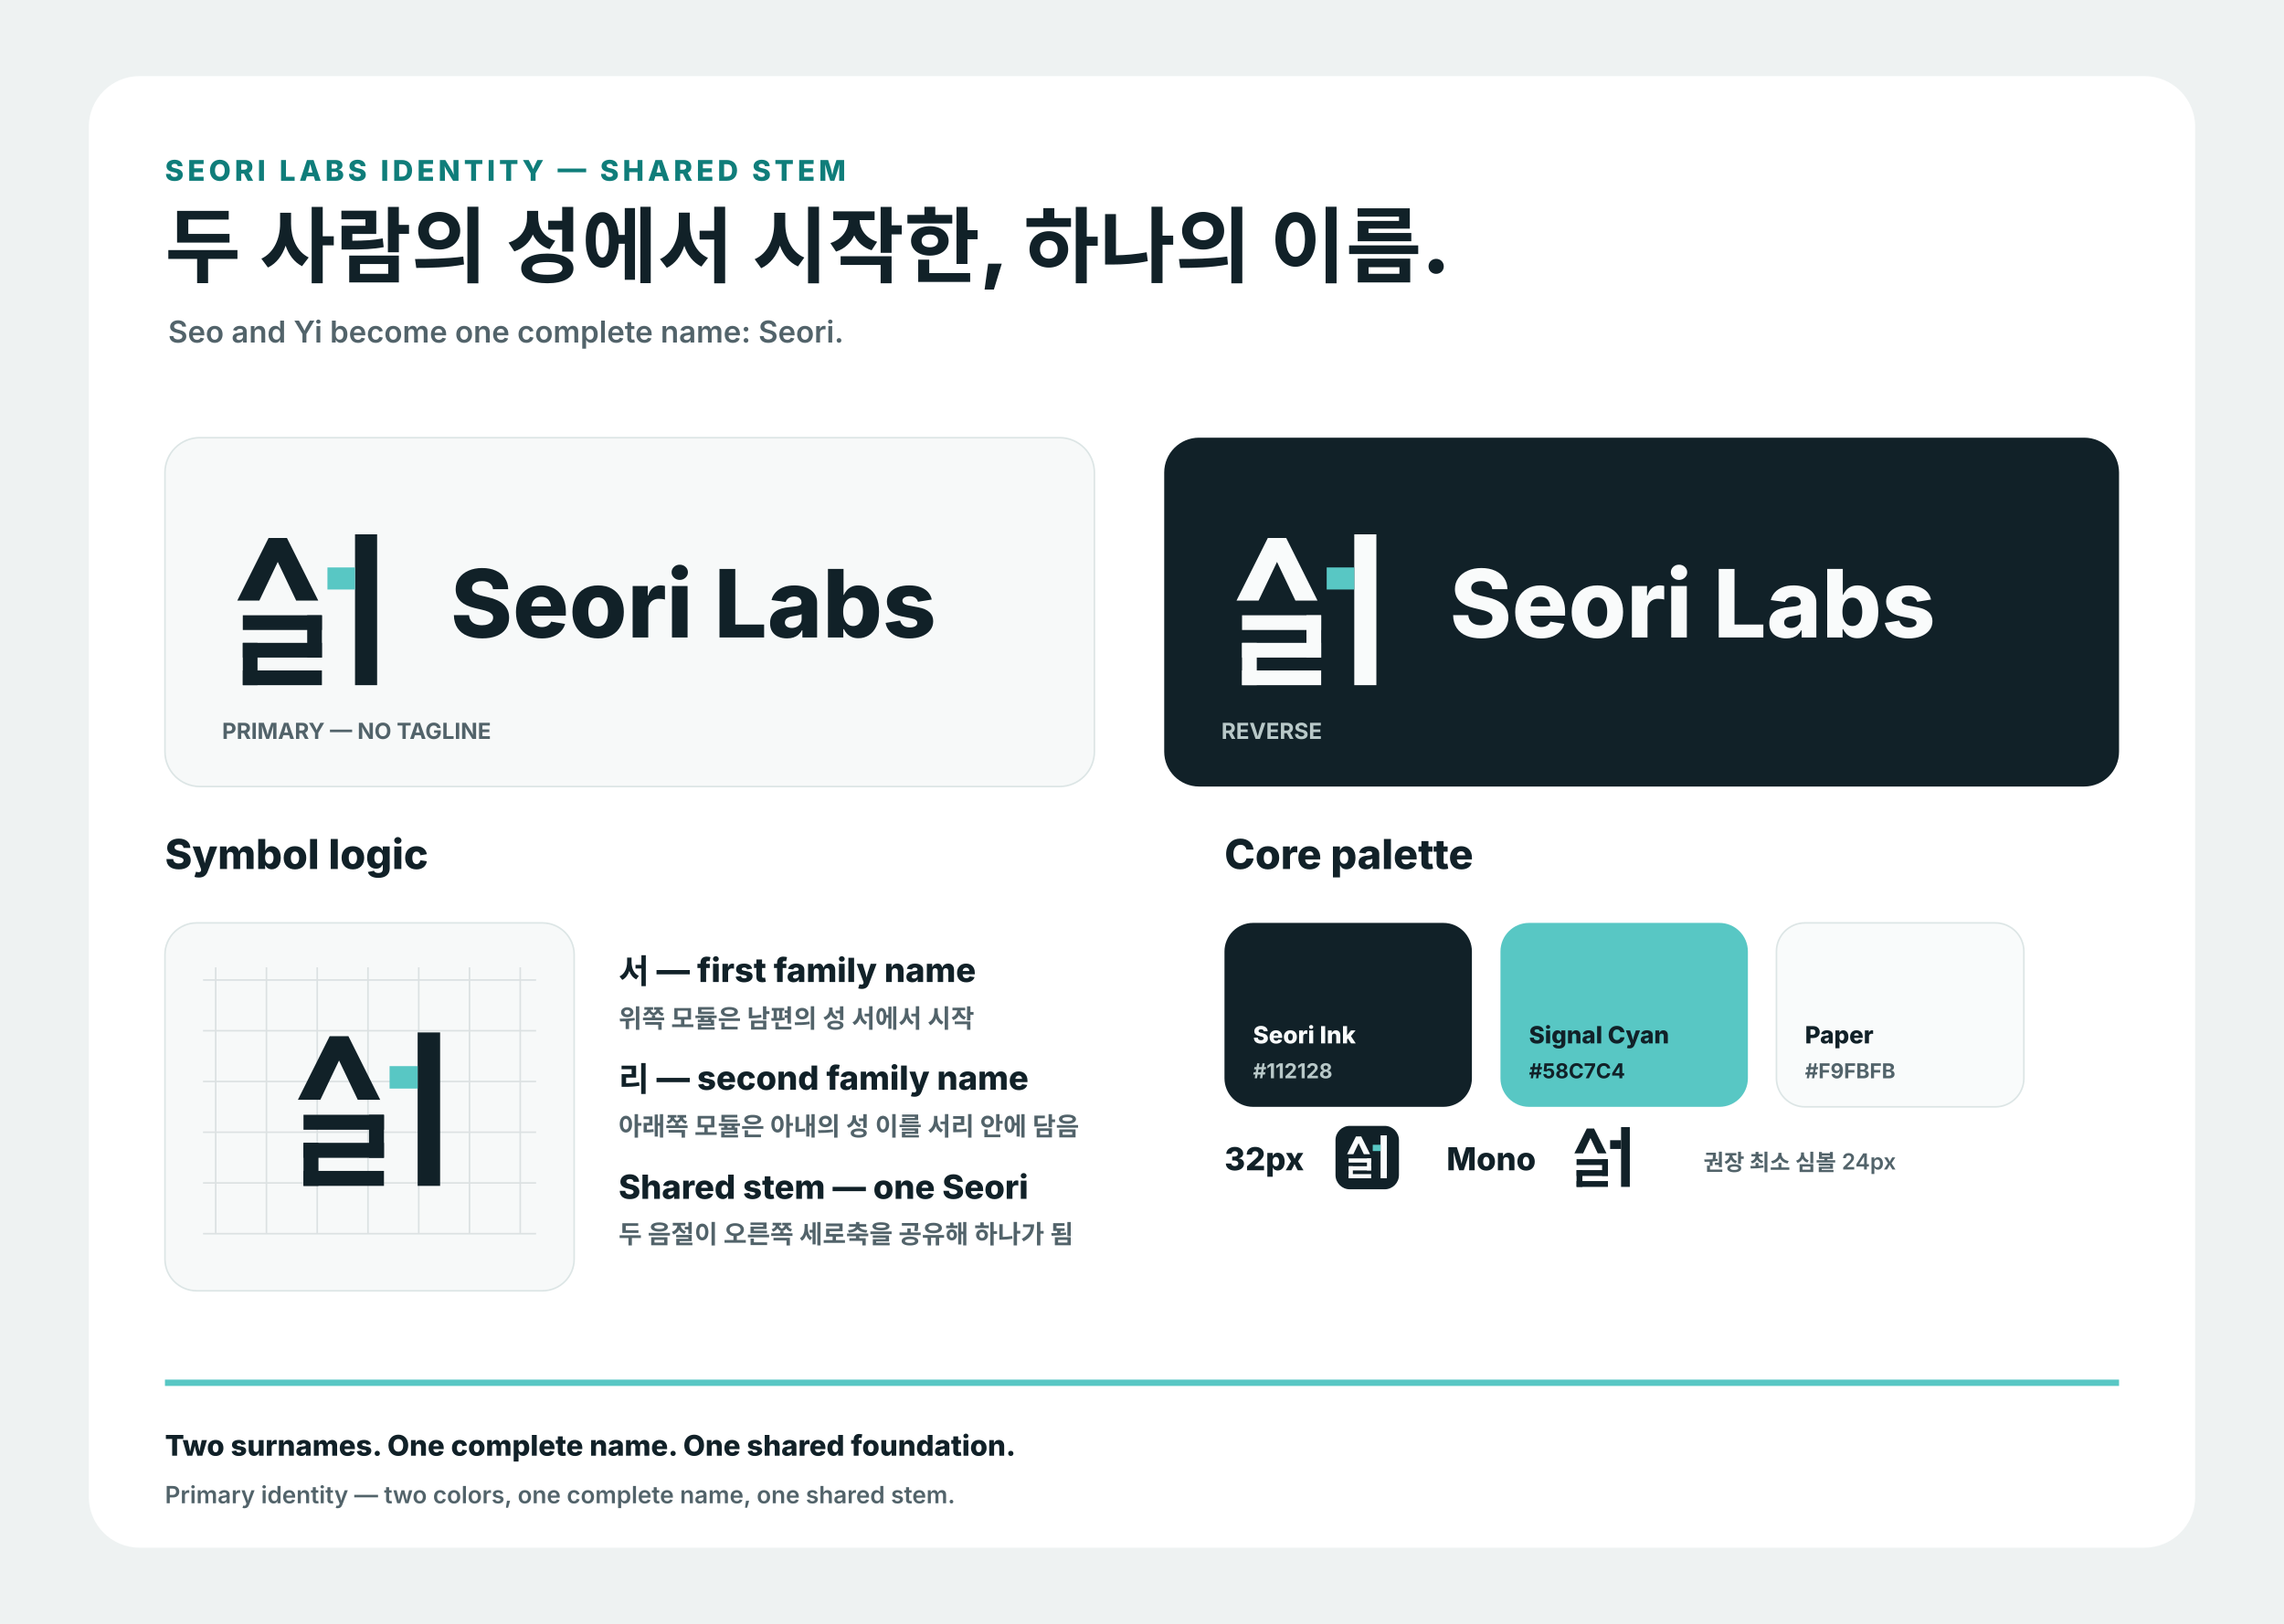
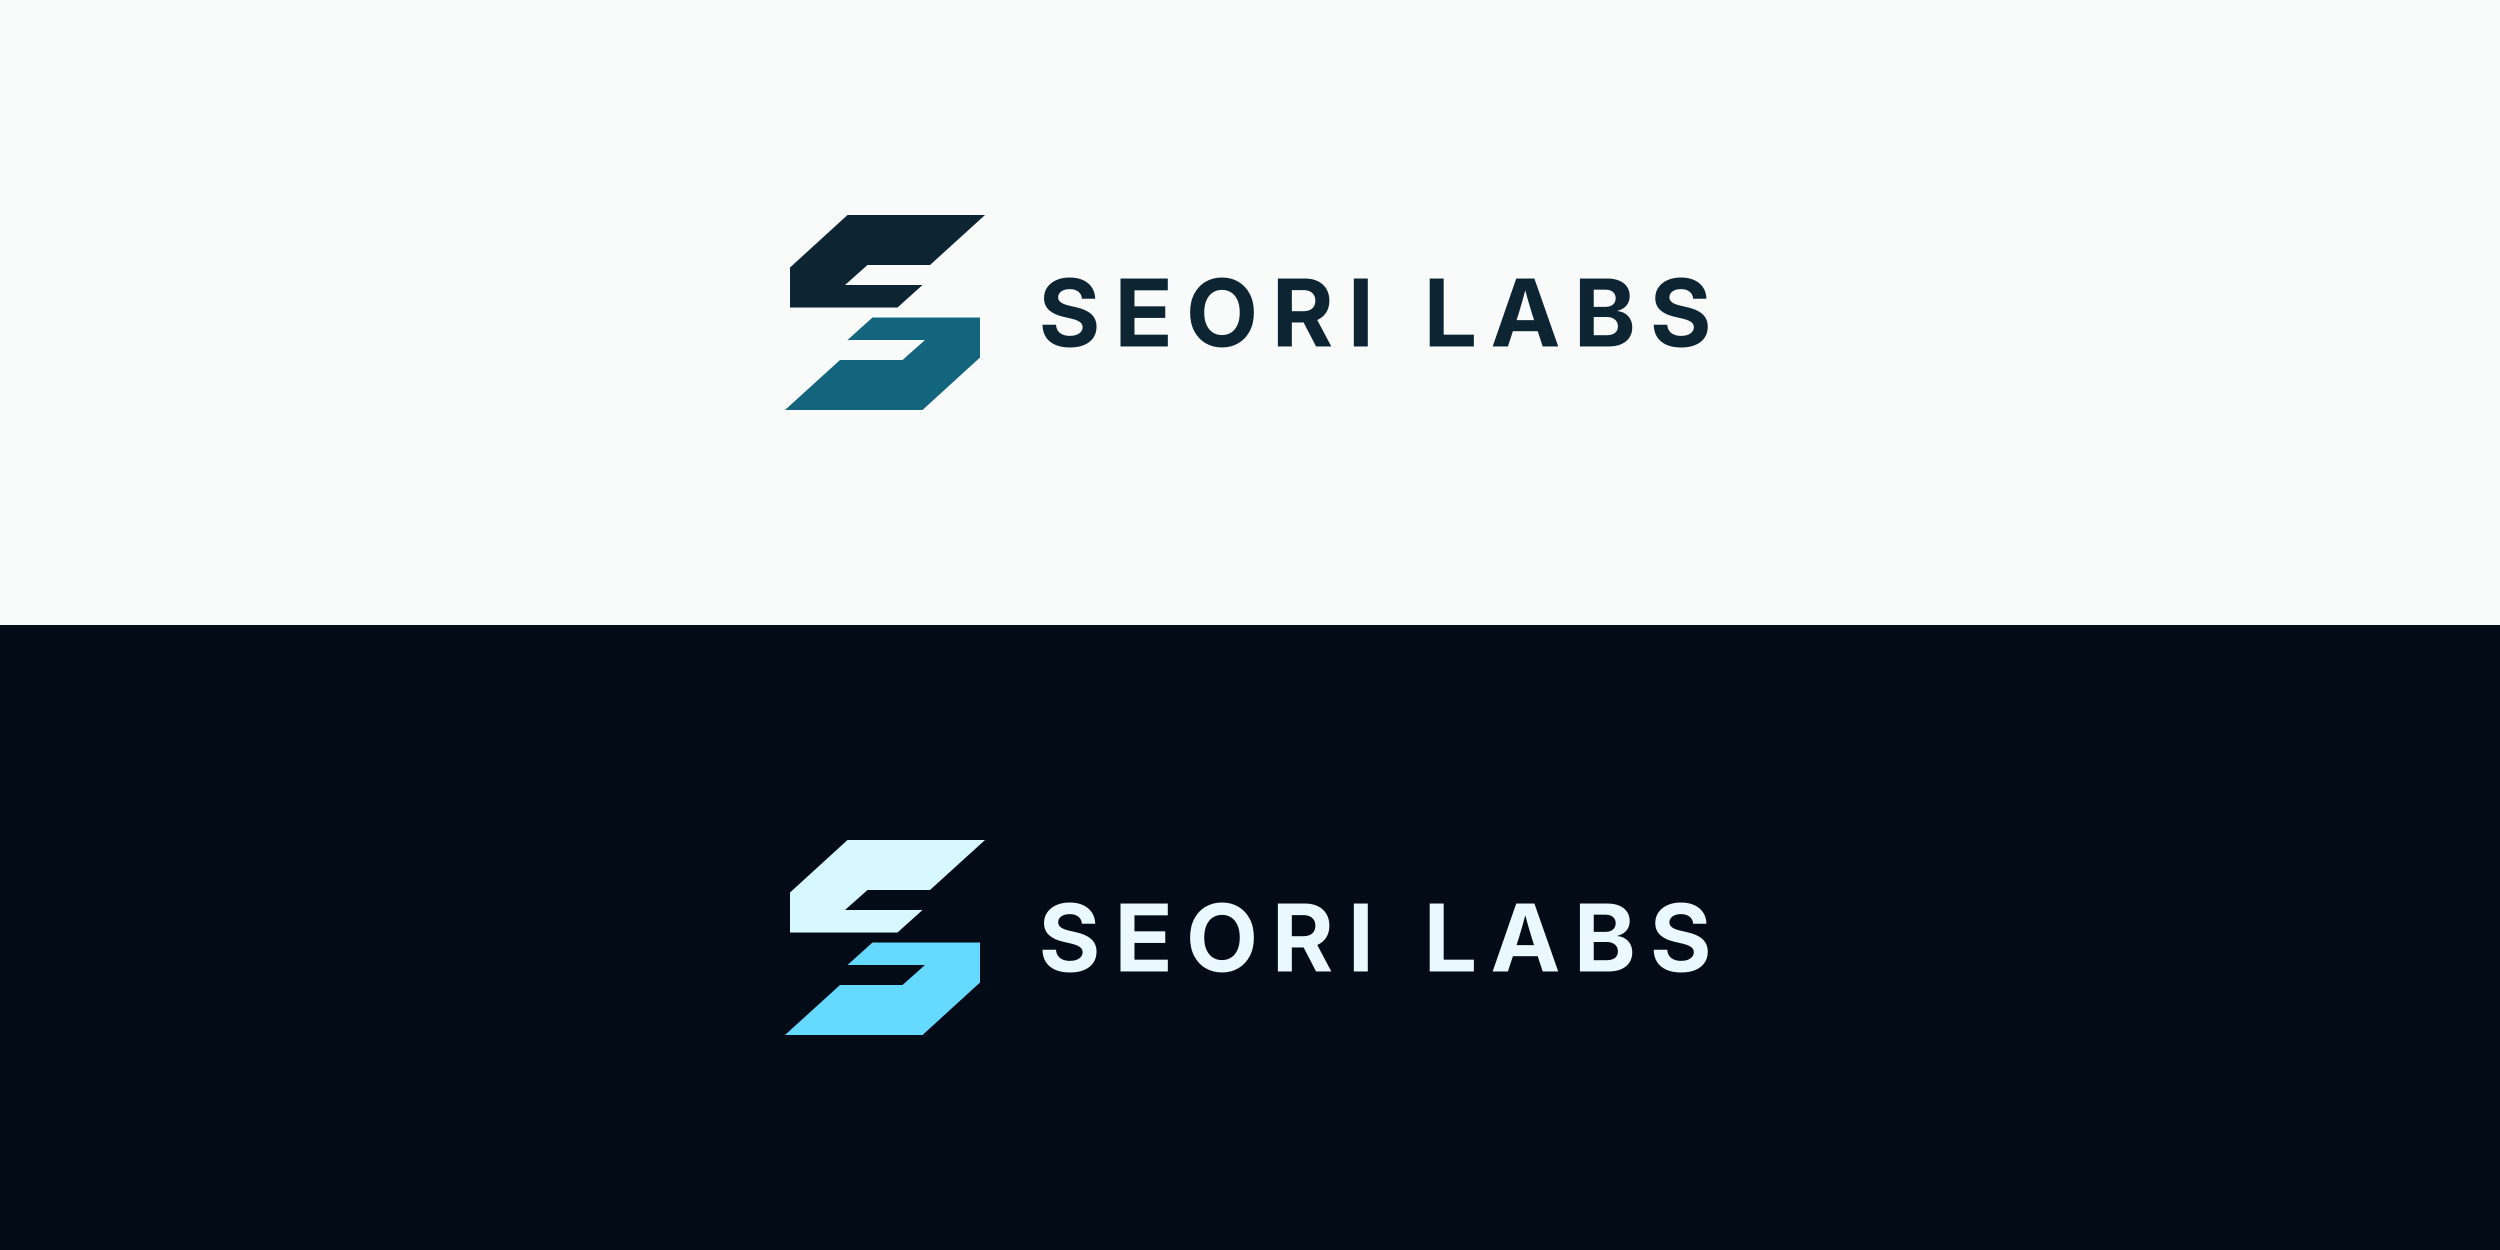
- <svg xmlns="http://www.w3.org/2000/svg" viewBox="0 0 1440 1024" role="img" aria-labelledby="title desc">
-   <rect width="1440" height="1024" fill="#EEF2F2" />
-   <rect x="56" y="48" width="1328" height="928" rx="32" fill="#FFFFFF" />
-   <text x="104" y="114" fill="#0F7D7A" font-family="Inter, Pretendard, sans-serif" font-size="18" font-weight="800" letter-spacing="2.4">SEORI LABS IDENTITY — SHARED STEM</text>
-   <text x="104" y="174" fill="#112128" font-family="Inter, Pretendard, sans-serif" font-size="52" font-weight="780">두 사람의 성에서 시작한, 하나의 이름.</text>
-   <text x="106" y="216" fill="#52636A" font-family="Inter, Pretendard, sans-serif" font-size="19" font-weight="560">Seo and Yi become one complete name: Seori.</text>
-   <g transform="translate(104 276)">
-     <rect width="586" height="220" rx="22" fill="#F7F9F9" stroke="#DCE5E5" />
-     <g transform="translate(34 54) scale(1.16)">
-       <path d="M10 42 27 8h10l17 34H42L32 21 22 42Z" fill="#112128" />
-       <rect x="13" y="50" width="43" height="8" fill="#112128" />
-       <rect x="48" y="50" width="8" height="23" fill="#112128" />
-       <rect x="13" y="65" width="43" height="8" fill="#112128" />
-       <rect x="13" y="65" width="8" height="23" fill="#112128" />
-       <rect x="13" y="80" width="43" height="8" fill="#112128" />
-       <path d="M74 6h12v82H74Z" fill="#112128" />
-       <path d="M59 24h15v12H59Z" fill="#58C7C4" />
-     </g>
-     <g fill="#112128" transform="translate(180 126) scale(0.029 -0.029)">
-       <path d="M689.22 -20.27Q504.59 -20.27 367.48 35.67Q230.36 91.6 154.05 204.08Q77.74 316.55 74.47 485.94H404.8Q409.93 413.4 445.69 364.27Q481.44 315.14 542.9 290.43Q604.37 265.72 684.92 265.72Q760.15 265.72 814.51 286.55Q868.88 307.38 898.34 344.82Q927.8 382.27 927.8 431.2Q927.8 475.99 900.9 507.03Q874 538.06 819.89 561.34Q765.78 584.61 683.63 603.03L525.11 640.42Q332.94 684.98 223.27 784.63Q113.61 884.29 113.61 1051.62Q113.61 1189.08 188.05 1292.17Q262.5 1395.26 392.46 1452.63Q522.42 1510 690.05 1510Q861.39 1510 987.64 1451.91Q1113.88 1393.83 1183.68 1290.01Q1253.48 1186.19 1255.33 1049.56H924.7Q917.42 1132.78 856.85 1178.68Q796.28 1224.58 688.34 1224.58Q616.69 1224.58 567.46 1205.25Q518.23 1185.92 493.26 1151.83Q468.3 1117.73 468.3 1074.22Q468.3 1027.01 496.75 994.55Q525.2 962.08 575.95 940.6Q626.7 919.11 692.16 904.11L821.82 873.85Q926.93 850.69 1010.89 811.95Q1094.84 773.21 1154.04 718.83Q1213.24 664.46 1244.28 592.6Q1275.33 520.74 1275.33 430.34Q1275.33 290.44 1205.38 189.22Q1135.44 88 1004.42 33.86Q873.39 -20.27 689.22 -20.27Z" transform="translate(0 0)" />
-       <path d="M635.16 -21.14Q460.99 -21.14 334.9 48.36Q208.8 117.85 141.37 246.85Q73.93 375.85 73.93 554.3Q73.93 727.01 141.3 856.94Q208.67 986.86 331.83 1059.43Q455 1132 622.04 1132Q738.24 1132 836.2 1095.34Q934.16 1058.68 1006.45 986.74Q1078.74 914.79 1118.59 808.51Q1158.44 702.22 1158.44 562.26V475.09H197.36V675.78H996.28L837.82 626.94Q837.82 706.86 813.7 764.44Q789.58 822.02 742.35 853.33Q695.11 884.65 624.9 884.65Q554.69 884.65 506.32 853.05Q457.94 821.45 432.83 765.58Q407.72 709.7 407.72 635.17V491.93Q407.72 403.73 436.76 344.44Q465.8 285.14 518.59 255.68Q571.39 226.22 641.17 226.22Q689.27 226.22 728.59 239.85Q767.92 253.48 796.18 279.8Q824.44 306.13 838.99 344.52L1141.87 293.65Q1114.44 198.2 1046 127.39Q977.55 56.59 873.88 17.73Q770.21 -21.14 635.16 -21.14Z" transform="translate(1350 0)" />
-       <path d="M633.05 -21.14Q459.57 -21.14 333.97 51.22Q208.37 123.58 141.15 253.22Q73.93 382.86 73.93 554.86Q73.93 727.72 141.15 857.5Q208.37 987.28 333.97 1059.64Q459.57 1132 633.05 1132Q806.81 1132 931.84 1059.64Q1056.86 987.28 1124.08 857.5Q1191.3 727.72 1191.3 554.86Q1191.3 382.86 1124.08 253.22Q1056.86 123.58 931.84 51.22Q806.81 -21.14 633.05 -21.14ZM633.05 239.39Q702.37 239.39 749.95 279.49Q797.54 319.59 821.8 391.18Q846.06 462.76 846.06 556.3Q846.06 650.83 821.8 721.63Q797.54 792.42 749.95 831.95Q702.37 871.48 633.05 871.48Q563.29 871.48 515.64 831.95Q467.98 792.42 443.72 721.77Q419.46 651.11 419.46 556.3Q419.46 462.76 443.72 391.18Q467.98 319.59 515.64 279.49Q563.29 239.39 633.05 239.39Z" transform="translate(2578 0)" />
-       <path d="M117.9 0V1118H446.56V915.93H458.56Q488.84 1025.27 559.04 1078.92Q629.23 1132.57 721.35 1132.57Q745.65 1132.57 772.07 1129.42Q798.5 1126.27 820.23 1120.26V823.98Q796.48 832.43 756.24 836.79Q716.01 841.14 683.59 841.14Q618.62 841.14 566.94 812.66Q515.25 784.17 486.05 733.54Q456.86 682.92 456.86 615.51V0Z" transform="translate(3843 0)" />
-       <path d="M117.9 0V1118H456.86V0ZM286.95 1251.6Q213.75 1251.6 161.72 1300.24Q109.68 1348.88 109.68 1416.98Q109.68 1486.47 161.72 1534.57Q213.75 1582.68 286.95 1582.68Q360.22 1582.68 412.36 1534.65Q464.5 1486.62 464.5 1417.02Q464.5 1348.8 412.36 1300.2Q360.22 1251.6 286.95 1251.6Z" transform="translate(4698 0)" />
-       <path d="M119.86 0V1490H463.08V281.13H1090.07V0Z" transform="translate(5729 0)" />
-       <path d="M430.19 -20.27Q323.47 -20.27 239.84 16.51Q156.2 53.28 108.78 126.7Q61.36 200.12 61.36 310.84Q61.36 403.98 94.35 467.56Q127.34 531.14 185.47 570.65Q243.6 610.16 318.81 631.1Q394.02 652.04 478.46 659.17Q574.16 667.88 632.51 677.02Q690.86 686.17 717.78 704.96Q744.7 723.75 744.7 758.31V762.88Q744.7 803.52 726.21 831.61Q707.73 859.71 672.92 874.61Q638.1 889.51 588.02 889.51Q538.1 889.51 499.71 874.54Q461.33 859.56 436.57 833.16Q411.81 806.76 401.68 771.34L93.36 813.3Q117.03 909.57 182.15 981.03Q247.28 1052.5 350.67 1092.25Q454.06 1132 590.9 1132Q692.01 1132 781.41 1108.12Q870.81 1084.24 938.74 1037.08Q1006.67 989.92 1045.16 920.01Q1083.65 850.1 1083.65 757.76V0H764.16V156.3H755.03Q725.29 100.11 679.35 60.76Q633.41 21.41 571.42 0.57Q509.44 -20.27 430.19 -20.27ZM532.07 206.75Q593.41 206.75 642 231.43Q690.6 256.11 719.08 299.28Q747.56 342.44 747.56 398.27V508.16Q732.98 500.18 709.58 492.9Q686.19 485.62 658.02 479.77Q629.85 473.92 601.82 469.49Q573.79 465.06 549.22 461.35Q497.11 454.06 459.94 436.71Q422.77 419.36 403.09 391.88Q383.41 364.41 383.41 325.47Q383.41 286.8 402.67 260.33Q421.93 233.86 455.32 220.3Q488.7 206.75 532.07 206.75Z" transform="translate(6887 0)" />
-       <path d="M779.39 -16.84Q693.44 -16.84 630.94 12.14Q568.45 41.12 527.72 86.19Q486.99 131.26 465.13 180.88H452.29V0H117.9V1490H456.86V926.83H465.13Q486.28 976.16 526 1023.45Q565.73 1070.74 628.66 1101.37Q691.58 1132 781.97 1132Q901.2 1132 1002.69 1069.88Q1104.18 1007.75 1166.47 880.4Q1228.76 753.05 1228.76 557.43Q1228.76 368.69 1168.76 240.84Q1108.76 112.99 1006.91 48.07Q905.07 -16.84 779.39 -16.84ZM665.75 249.41Q735.67 249.41 783.26 288.01Q830.84 326.61 855.6 396.34Q880.36 466.06 880.36 558Q880.36 650.37 855.75 719.53Q831.13 788.68 783.54 827.22Q735.95 865.75 665.75 865.75Q597.12 865.75 548.6 828.07Q500.08 790.39 474.6 721.52Q449.13 652.64 449.13 558Q449.13 464.79 474.75 395.56Q500.36 326.34 549.03 287.88Q597.69 249.41 665.75 249.41Z" transform="translate(8089 0)" />
-       <path d="M583.11 -21.14Q441.62 -21.14 332.78 19.17Q223.95 59.47 155.57 135.13Q87.19 210.8 67.9 316.82L382.82 367.13Q403.96 293.75 455.06 256.12Q506.17 218.49 595.43 218.49Q670.9 218.49 714.27 245.58Q757.63 272.66 757.63 316.6Q757.63 355.99 723.93 380.53Q690.24 405.06 619.41 419.05L424.82 457.32Q259.93 489.74 178.05 570.26Q96.18 650.77 96.18 778.79Q96.18 889.83 156.26 968.7Q216.35 1047.57 325.6 1089.78Q434.85 1132 583.21 1132Q721.84 1132 824.17 1094.64Q926.51 1057.27 989.18 988.54Q1051.86 919.8 1071.13 824.34L771.37 775.89Q755.53 832.31 708.83 864.49Q662.14 896.66 589.22 896.66Q523.59 896.66 478.93 870.35Q434.26 844.04 434.26 799.1Q434.26 763.59 462.44 737.19Q490.61 710.79 563.55 696.38L774.8 656.38Q940.4 624.68 1021.63 550.25Q1102.87 475.82 1102.87 354.38Q1102.87 240.63 1035.91 156.25Q968.96 71.88 851.91 25.37Q734.87 -21.14 583.11 -21.14Z" transform="translate(9392 0)" />
-     </g>
-     <text x="36" y="190" fill="#52636A" font-family="Inter, Pretendard, sans-serif" font-size="14" font-weight="650">PRIMARY — NO TAGLINE</text>
+ <svg xmlns="http://www.w3.org/2000/svg" viewBox="0 0 1000 500" role="img" aria-label="Seori Labs First Light logo on light and dark backgrounds">
+   <rect width="1000" height="500" fill="#f9fbfb" />
+   <rect y="250" width="1000" height="250" fill="#020b16" />
+   <g transform="translate(304 75)">
+     <path fill="#0d2533" d="M12 32L35 11H90L68 31H43L34 39H65L55 48H12Z" />
+     <path fill="#12657d" d="M12 32L35 11H90L68 31H43L34 39H65L55 48H12Z" transform="rotate(180 50 50)" />
+     <path fill="#0d2533" transform="translate(111.5998 63.5811) scale(0.01823877)" d="M677.55 22.97Q492.32 22.97 358.32 -35.18Q224.31 -93.33 151.58 -205.07Q78.85 -316.81 76.77 -476.96H373.71Q377.21 -398.38 415.37 -343.5Q453.53 -288.63 520.86 -260.2Q588.2 -231.77 677.61 -231.77Q761.52 -231.77 823.81 -255.49Q886.1 -279.2 920.86 -322.24Q955.62 -365.27 955.62 -422.45Q955.62 -471.98 926.97 -507.15Q898.32 -542.33 840.18 -568.11Q782.03 -593.9 692.96 -613.92L533.08 -650.91Q325.93 -698.02 218.24 -799.13Q110.54 -900.23 110.54 -1061.13Q110.54 -1196.54 182.25 -1297.93Q253.96 -1399.31 380.94 -1455.77Q507.92 -1512.22 673.75 -1512.22Q842.66 -1512.22 966.78 -1454.93Q1090.9 -1397.64 1160.01 -1293.19Q1229.11 -1188.73 1232.69 -1047.25H941.46Q933.46 -1146.23 862.15 -1201.93Q790.85 -1257.63 673.39 -1257.63Q596.95 -1257.63 539.99 -1234.58Q483.03 -1211.54 451.78 -1171.04Q420.53 -1130.54 420.53 -1077.99Q420.53 -1028.02 449.93 -993.46Q479.33 -958.9 535.2 -934.82Q591.06 -910.74 669.6 -892.97L808.54 -861.02Q916.58 -837.41 1000.83 -800.55Q1085.09 -763.7 1143.26 -711.71Q1201.43 -659.73 1231.52 -590.6Q1261.62 -521.48 1261.62 -433.18Q1261.62 -293.19 1191.63 -190.66Q1121.65 -88.13 990.87 -32.58Q860.08 22.97 677.55 22.97ZM1787.34 0V-1490H2824.57V-1230.93H2093.94V-879.43H2769.19V-625.88H2093.94V-259.07H2825.45V0ZM4013.42 22.22Q3814.4 22.22 3655.91 -69.81Q3497.41 -161.84 3405.76 -333.61Q3314.1 -505.38 3314.1 -744Q3314.1 -984.41 3405.76 -1156.45Q3497.41 -1328.5 3655.91 -1420.36Q3814.4 -1512.22 4013.42 -1512.22Q4212.68 -1512.22 4370.68 -1420.36Q4528.67 -1328.5 4620.5 -1156.45Q4712.32 -984.41 4712.32 -744Q4712.32 -504.84 4620.5 -333.07Q4528.67 -161.3 4370.68 -69.54Q4212.68 22.22 4013.42 22.22ZM4013.42 -249.17Q4128.75 -249.17 4216.44 -306.68Q4304.14 -364.19 4353.4 -474.85Q4402.66 -585.51 4402.66 -744Q4402.66 -903.69 4353.4 -1014.75Q4304.14 -1125.81 4216.44 -1183.32Q4128.75 -1240.83 4013.42 -1240.83Q3898.42 -1240.83 3810.62 -1183.22Q3722.82 -1125.6 3673.29 -1014.55Q3623.76 -903.49 3623.76 -744Q3623.76 -585.51 3673.29 -474.95Q3722.82 -364.4 3810.62 -306.78Q3898.42 -249.17 4013.42 -249.17ZM5238.7 0V-1490H5828.27Q5996.95 -1490 6117.84 -1430.21Q6238.72 -1370.42 6303.41 -1261.03Q6368.1 -1151.64 6368.1 -1003.01Q6368.1 -855.39 6301.13 -748.17Q6234.16 -640.95 6110.29 -583.25Q5986.42 -525.55 5814.94 -525.55H5421.29V-772.95H5793.27Q5879.9 -772.95 5939.45 -800.29Q5999 -827.64 6029.94 -879.15Q6060.89 -930.66 6060.89 -1003.01Q6060.89 -1076.32 6029.82 -1128.07Q5998.74 -1179.82 5939.09 -1207.82Q5879.44 -1235.81 5792.35 -1235.81H5545.3V0ZM6076.22 0 5726.06 -675.36H6052.64L6410.36 0ZM7210.98 -1490V0H6904.38V-1490ZM8568.74 0V-1490H8875.34V-259.07H9536.98V0ZM9949.54 0 10466.62 -1490H10864.21L11387.01 0H11046.74L10810.52 -722.34Q10767.03 -863.37 10722.26 -1021.33Q10677.49 -1179.28 10626.21 -1373.06H10702.54Q10651.34 -1178.87 10607.5 -1020.51Q10563.67 -862.14 10520.42 -722.34L10283.86 0ZM10275.55 -334.01V-577.32H11061.3V-334.01ZM11863.1 0V-1490H12457.38Q12619.4 -1490 12730.27 -1441.23Q12841.13 -1392.46 12897.8 -1306.45Q12954.48 -1220.45 12954.48 -1107.16Q12954.48 -1020.33 12920.68 -954.29Q12886.87 -888.24 12826.9 -845.24Q12766.92 -802.25 12687.23 -782.74V-774.93Q12775.1 -768.92 12848.61 -724.43Q12922.11 -679.94 12966.48 -601.89Q13010.85 -523.83 13010.85 -415.87Q13010.85 -294.63 12951.95 -200.64Q12893.05 -106.65 12777.7 -53.32Q12662.34 0 12493.14 0ZM12166.1 -246.11H12442.8Q12568.6 -246.11 12632.62 -297.4Q12696.63 -348.68 12696.63 -438.07Q12696.63 -500.83 12666.86 -547.58Q12637.08 -594.32 12581.67 -620.36Q12526.26 -646.39 12448.84 -646.39H12166.1ZM12166.1 -867.68H12424.78Q12491.43 -867.68 12541.5 -890.85Q12591.58 -914.01 12619.36 -956.96Q12647.15 -999.91 12647.15 -1058.72Q12647.15 -1142.9 12589.23 -1193.87Q12531.32 -1244.85 12427.45 -1244.85H12166.1ZM14082.67 22.97Q13897.44 22.97 13763.44 -35.18Q13629.43 -93.33 13556.7 -205.07Q13483.97 -316.81 13481.89 -476.96H13778.83Q13782.33 -398.38 13820.49 -343.5Q13858.65 -288.63 13925.98 -260.2Q13993.32 -231.77 14082.73 -231.77Q14166.64 -231.77 14228.93 -255.49Q14291.22 -279.2 14325.98 -322.24Q14360.74 -365.27 14360.74 -422.45Q14360.74 -471.98 14332.09 -507.15Q14303.44 -542.33 14245.3 -568.11Q14187.15 -593.9 14098.08 -613.92L13938.2 -650.91Q13731.05 -698.02 13623.36 -799.13Q13515.66 -900.23 13515.66 -1061.13Q13515.66 -1196.54 13587.37 -1297.93Q13659.08 -1399.31 13786.06 -1455.77Q13913.04 -1512.22 14078.87 -1512.22Q14247.78 -1512.22 14371.9 -1454.93Q14496.02 -1397.64 14565.13 -1293.19Q14634.23 -1188.73 14637.81 -1047.25H14346.58Q14338.58 -1146.23 14267.27 -1201.93Q14195.97 -1257.63 14078.51 -1257.63Q14002.07 -1257.63 13945.11 -1234.58Q13888.15 -1211.54 13856.9 -1171.04Q13825.65 -1130.54 13825.65 -1077.99Q13825.65 -1028.02 13855.05 -993.46Q13884.45 -958.9 13940.32 -934.82Q13996.18 -910.74 14074.72 -892.97L14213.66 -861.02Q14321.7 -837.41 14405.95 -800.55Q14490.21 -763.7 14548.38 -711.71Q14606.55 -659.73 14636.64 -590.6Q14666.74 -521.48 14666.74 -433.18Q14666.74 -293.19 14596.75 -190.66Q14526.77 -88.13 14395.99 -32.58Q14265.2 22.97 14082.67 22.97Z" />
  </g>
-   <g transform="translate(734 276)">
-     <rect width="602" height="220" rx="22" fill="#112128" />
-     <g transform="translate(34 54) scale(1.16)">
-       <path d="M10 42 27 8h10l17 34H42L32 21 22 42Z" fill="#F9FBFB" />
-       <rect x="13" y="50" width="43" height="8" fill="#F9FBFB" />
-       <rect x="48" y="50" width="8" height="23" fill="#F9FBFB" />
-       <rect x="13" y="65" width="43" height="8" fill="#F9FBFB" />
-       <rect x="13" y="65" width="8" height="23" fill="#F9FBFB" />
-       <rect x="13" y="80" width="43" height="8" fill="#F9FBFB" />
-       <path d="M74 6h12v82H74Z" fill="#F9FBFB" />
-       <path d="M59 24h15v12H59Z" fill="#58C7C4" />
-     </g>
-     <g fill="#F9FBFB" transform="translate(180 126) scale(0.029 -0.029)">
-       <path d="M689.22 -20.27Q504.59 -20.27 367.48 35.67Q230.36 91.6 154.05 204.08Q77.74 316.55 74.47 485.94H404.8Q409.93 413.4 445.69 364.27Q481.44 315.14 542.9 290.43Q604.37 265.72 684.92 265.72Q760.15 265.72 814.51 286.55Q868.88 307.38 898.34 344.82Q927.8 382.27 927.8 431.2Q927.8 475.99 900.9 507.03Q874 538.06 819.89 561.34Q765.78 584.61 683.63 603.03L525.11 640.42Q332.94 684.98 223.27 784.63Q113.61 884.29 113.61 1051.62Q113.61 1189.08 188.05 1292.17Q262.5 1395.26 392.46 1452.63Q522.42 1510 690.05 1510Q861.39 1510 987.64 1451.91Q1113.88 1393.83 1183.68 1290.01Q1253.48 1186.19 1255.33 1049.56H924.7Q917.42 1132.78 856.85 1178.68Q796.28 1224.58 688.34 1224.58Q616.69 1224.58 567.46 1205.25Q518.23 1185.92 493.26 1151.83Q468.3 1117.73 468.3 1074.22Q468.3 1027.01 496.75 994.55Q525.2 962.08 575.95 940.6Q626.7 919.11 692.16 904.11L821.82 873.85Q926.93 850.69 1010.89 811.95Q1094.84 773.21 1154.04 718.83Q1213.24 664.46 1244.28 592.6Q1275.33 520.74 1275.33 430.34Q1275.33 290.44 1205.38 189.22Q1135.44 88 1004.42 33.86Q873.39 -20.27 689.22 -20.27Z" transform="translate(0 0)" />
-       <path d="M635.16 -21.14Q460.99 -21.14 334.9 48.36Q208.8 117.85 141.37 246.85Q73.93 375.85 73.93 554.3Q73.93 727.01 141.3 856.94Q208.67 986.86 331.83 1059.43Q455 1132 622.04 1132Q738.24 1132 836.2 1095.34Q934.16 1058.68 1006.45 986.74Q1078.74 914.79 1118.59 808.51Q1158.44 702.22 1158.44 562.26V475.09H197.36V675.78H996.28L837.82 626.94Q837.82 706.86 813.7 764.44Q789.58 822.02 742.35 853.33Q695.11 884.65 624.9 884.65Q554.69 884.65 506.32 853.05Q457.94 821.45 432.83 765.58Q407.72 709.7 407.72 635.17V491.93Q407.72 403.73 436.76 344.44Q465.8 285.14 518.59 255.68Q571.39 226.22 641.17 226.22Q689.27 226.22 728.59 239.85Q767.92 253.48 796.18 279.8Q824.44 306.13 838.99 344.52L1141.87 293.65Q1114.44 198.2 1046 127.39Q977.55 56.59 873.88 17.73Q770.21 -21.14 635.16 -21.14Z" transform="translate(1350 0)" />
-       <path d="M633.05 -21.14Q459.57 -21.14 333.97 51.22Q208.37 123.58 141.15 253.22Q73.93 382.86 73.93 554.86Q73.93 727.72 141.15 857.5Q208.37 987.28 333.97 1059.64Q459.57 1132 633.05 1132Q806.81 1132 931.84 1059.64Q1056.86 987.28 1124.08 857.5Q1191.3 727.72 1191.3 554.86Q1191.3 382.86 1124.08 253.22Q1056.86 123.58 931.84 51.22Q806.81 -21.14 633.05 -21.14ZM633.05 239.39Q702.37 239.39 749.95 279.49Q797.54 319.59 821.8 391.18Q846.06 462.76 846.06 556.3Q846.06 650.83 821.8 721.63Q797.54 792.42 749.95 831.95Q702.37 871.48 633.05 871.48Q563.29 871.48 515.64 831.95Q467.98 792.42 443.72 721.77Q419.46 651.11 419.46 556.3Q419.46 462.76 443.72 391.18Q467.98 319.59 515.64 279.49Q563.29 239.39 633.05 239.39Z" transform="translate(2578 0)" />
-       <path d="M117.9 0V1118H446.56V915.93H458.56Q488.84 1025.27 559.04 1078.92Q629.23 1132.57 721.35 1132.57Q745.65 1132.57 772.07 1129.42Q798.5 1126.27 820.23 1120.26V823.98Q796.48 832.43 756.24 836.79Q716.01 841.14 683.59 841.14Q618.62 841.14 566.94 812.66Q515.25 784.17 486.05 733.54Q456.86 682.92 456.86 615.51V0Z" transform="translate(3843 0)" />
-       <path d="M117.9 0V1118H456.86V0ZM286.95 1251.6Q213.75 1251.6 161.72 1300.24Q109.68 1348.88 109.68 1416.98Q109.68 1486.47 161.72 1534.57Q213.75 1582.68 286.95 1582.68Q360.22 1582.68 412.36 1534.65Q464.5 1486.62 464.5 1417.02Q464.5 1348.8 412.36 1300.2Q360.22 1251.6 286.95 1251.6Z" transform="translate(4698 0)" />
-       <path d="M119.86 0V1490H463.08V281.13H1090.07V0Z" transform="translate(5729 0)" />
-       <path d="M430.19 -20.27Q323.47 -20.27 239.84 16.51Q156.2 53.28 108.78 126.7Q61.36 200.12 61.36 310.84Q61.36 403.98 94.35 467.56Q127.34 531.14 185.47 570.65Q243.6 610.16 318.81 631.1Q394.02 652.04 478.46 659.17Q574.16 667.88 632.51 677.02Q690.86 686.17 717.78 704.96Q744.7 723.75 744.7 758.31V762.88Q744.7 803.52 726.21 831.61Q707.73 859.71 672.92 874.61Q638.1 889.51 588.02 889.51Q538.1 889.51 499.71 874.54Q461.33 859.56 436.57 833.16Q411.81 806.76 401.68 771.34L93.36 813.3Q117.03 909.57 182.15 981.03Q247.28 1052.5 350.67 1092.25Q454.06 1132 590.9 1132Q692.01 1132 781.41 1108.12Q870.81 1084.24 938.74 1037.08Q1006.67 989.92 1045.16 920.01Q1083.65 850.1 1083.65 757.76V0H764.16V156.3H755.03Q725.29 100.11 679.35 60.76Q633.41 21.41 571.42 0.57Q509.44 -20.27 430.19 -20.27ZM532.07 206.75Q593.41 206.75 642 231.43Q690.6 256.11 719.08 299.28Q747.56 342.44 747.56 398.27V508.16Q732.98 500.18 709.58 492.9Q686.19 485.62 658.02 479.77Q629.85 473.92 601.82 469.49Q573.79 465.06 549.22 461.35Q497.11 454.06 459.94 436.71Q422.77 419.36 403.09 391.88Q383.41 364.41 383.41 325.47Q383.41 286.8 402.67 260.33Q421.93 233.86 455.32 220.3Q488.7 206.75 532.07 206.75Z" transform="translate(6887 0)" />
-       <path d="M779.39 -16.84Q693.44 -16.84 630.94 12.14Q568.45 41.12 527.72 86.19Q486.99 131.26 465.13 180.88H452.29V0H117.9V1490H456.86V926.83H465.13Q486.28 976.16 526 1023.45Q565.73 1070.74 628.66 1101.37Q691.58 1132 781.97 1132Q901.2 1132 1002.69 1069.88Q1104.18 1007.75 1166.47 880.4Q1228.76 753.05 1228.76 557.43Q1228.76 368.69 1168.76 240.84Q1108.76 112.99 1006.91 48.07Q905.07 -16.84 779.39 -16.84ZM665.75 249.41Q735.67 249.41 783.26 288.01Q830.84 326.61 855.6 396.34Q880.36 466.06 880.36 558Q880.36 650.37 855.75 719.53Q831.13 788.68 783.54 827.22Q735.95 865.75 665.75 865.75Q597.12 865.75 548.6 828.07Q500.08 790.39 474.6 721.52Q449.13 652.64 449.13 558Q449.13 464.79 474.75 395.56Q500.36 326.34 549.03 287.88Q597.69 249.41 665.75 249.41Z" transform="translate(8089 0)" />
-       <path d="M583.11 -21.14Q441.62 -21.14 332.78 19.17Q223.95 59.47 155.57 135.13Q87.19 210.8 67.9 316.82L382.82 367.13Q403.96 293.75 455.06 256.12Q506.17 218.49 595.43 218.49Q670.9 218.49 714.27 245.58Q757.63 272.66 757.63 316.6Q757.63 355.99 723.93 380.53Q690.24 405.06 619.41 419.05L424.82 457.32Q259.93 489.74 178.05 570.26Q96.18 650.77 96.18 778.79Q96.18 889.83 156.26 968.7Q216.35 1047.57 325.6 1089.78Q434.85 1132 583.21 1132Q721.84 1132 824.17 1094.64Q926.51 1057.27 989.18 988.54Q1051.86 919.8 1071.13 824.34L771.37 775.89Q755.53 832.31 708.83 864.49Q662.14 896.66 589.22 896.66Q523.59 896.66 478.93 870.35Q434.26 844.04 434.26 799.1Q434.26 763.59 462.44 737.19Q490.61 710.79 563.55 696.38L774.8 656.38Q940.4 624.68 1021.63 550.25Q1102.87 475.82 1102.87 354.38Q1102.87 240.63 1035.91 156.25Q968.96 71.88 851.91 25.37Q734.87 -21.14 583.11 -21.14Z" transform="translate(9392 0)" />
-     </g>
-     <text x="36" y="190" fill="#B8C8C8" font-family="Inter, Pretendard, sans-serif" font-size="14" font-weight="650">REVERSE</text>
+   <g transform="translate(304 325)">
+     <path fill="#d7f8ff" d="M12 32L35 11H90L68 31H43L34 39H65L55 48H12Z" />
+     <path fill="#65d9ff" d="M12 32L35 11H90L68 31H43L34 39H65L55 48H12Z" transform="rotate(180 50 50)" />
+     <path fill="#e9f9ff" transform="translate(111.5998 63.5811) scale(0.01823877)" d="M677.55 22.97Q492.32 22.97 358.32 -35.18Q224.31 -93.33 151.58 -205.07Q78.85 -316.81 76.77 -476.96H373.71Q377.21 -398.38 415.37 -343.5Q453.53 -288.63 520.86 -260.2Q588.2 -231.77 677.61 -231.77Q761.52 -231.77 823.81 -255.49Q886.1 -279.2 920.86 -322.24Q955.62 -365.27 955.62 -422.45Q955.62 -471.98 926.97 -507.15Q898.32 -542.33 840.18 -568.11Q782.03 -593.9 692.96 -613.92L533.08 -650.91Q325.93 -698.02 218.24 -799.13Q110.54 -900.23 110.54 -1061.13Q110.54 -1196.54 182.25 -1297.93Q253.96 -1399.31 380.94 -1455.77Q507.92 -1512.22 673.75 -1512.22Q842.66 -1512.22 966.78 -1454.93Q1090.9 -1397.64 1160.01 -1293.19Q1229.11 -1188.73 1232.69 -1047.25H941.46Q933.46 -1146.23 862.15 -1201.93Q790.85 -1257.63 673.39 -1257.63Q596.95 -1257.63 539.99 -1234.58Q483.03 -1211.54 451.78 -1171.04Q420.53 -1130.54 420.53 -1077.99Q420.53 -1028.02 449.93 -993.46Q479.33 -958.9 535.2 -934.82Q591.06 -910.74 669.6 -892.97L808.54 -861.02Q916.58 -837.41 1000.83 -800.55Q1085.09 -763.7 1143.26 -711.71Q1201.43 -659.73 1231.52 -590.6Q1261.62 -521.48 1261.62 -433.18Q1261.62 -293.19 1191.63 -190.66Q1121.65 -88.13 990.87 -32.58Q860.08 22.97 677.55 22.97ZM1787.34 0V-1490H2824.57V-1230.93H2093.94V-879.43H2769.19V-625.88H2093.94V-259.07H2825.45V0ZM4013.42 22.22Q3814.4 22.22 3655.91 -69.81Q3497.41 -161.84 3405.76 -333.61Q3314.1 -505.38 3314.1 -744Q3314.1 -984.41 3405.76 -1156.45Q3497.41 -1328.5 3655.91 -1420.36Q3814.4 -1512.22 4013.42 -1512.22Q4212.68 -1512.22 4370.68 -1420.36Q4528.67 -1328.5 4620.5 -1156.45Q4712.32 -984.41 4712.32 -744Q4712.32 -504.84 4620.5 -333.07Q4528.67 -161.3 4370.68 -69.54Q4212.68 22.22 4013.42 22.22ZM4013.42 -249.17Q4128.75 -249.17 4216.44 -306.68Q4304.14 -364.19 4353.4 -474.85Q4402.66 -585.51 4402.66 -744Q4402.66 -903.69 4353.4 -1014.75Q4304.14 -1125.81 4216.44 -1183.32Q4128.75 -1240.83 4013.42 -1240.83Q3898.42 -1240.83 3810.62 -1183.22Q3722.82 -1125.6 3673.29 -1014.55Q3623.76 -903.49 3623.76 -744Q3623.76 -585.51 3673.29 -474.95Q3722.82 -364.4 3810.62 -306.78Q3898.42 -249.17 4013.42 -249.17ZM5238.7 0V-1490H5828.27Q5996.95 -1490 6117.84 -1430.21Q6238.72 -1370.42 6303.41 -1261.03Q6368.1 -1151.64 6368.1 -1003.01Q6368.1 -855.39 6301.13 -748.17Q6234.16 -640.95 6110.29 -583.25Q5986.42 -525.55 5814.94 -525.55H5421.29V-772.95H5793.27Q5879.9 -772.95 5939.45 -800.29Q5999 -827.64 6029.94 -879.15Q6060.89 -930.66 6060.89 -1003.01Q6060.89 -1076.32 6029.82 -1128.07Q5998.74 -1179.82 5939.09 -1207.82Q5879.44 -1235.81 5792.35 -1235.81H5545.3V0ZM6076.22 0 5726.06 -675.36H6052.64L6410.36 0ZM7210.98 -1490V0H6904.38V-1490ZM8568.74 0V-1490H8875.34V-259.07H9536.98V0ZM9949.54 0 10466.62 -1490H10864.21L11387.01 0H11046.74L10810.52 -722.34Q10767.03 -863.37 10722.26 -1021.33Q10677.49 -1179.28 10626.21 -1373.06H10702.54Q10651.34 -1178.87 10607.5 -1020.51Q10563.67 -862.14 10520.42 -722.34L10283.86 0ZM10275.55 -334.01V-577.32H11061.3V-334.01ZM11863.1 0V-1490H12457.38Q12619.4 -1490 12730.27 -1441.23Q12841.13 -1392.46 12897.8 -1306.45Q12954.48 -1220.45 12954.48 -1107.16Q12954.48 -1020.33 12920.68 -954.29Q12886.87 -888.24 12826.9 -845.24Q12766.92 -802.25 12687.23 -782.74V-774.93Q12775.1 -768.92 12848.61 -724.43Q12922.11 -679.94 12966.48 -601.89Q13010.85 -523.83 13010.85 -415.87Q13010.85 -294.63 12951.95 -200.64Q12893.05 -106.65 12777.7 -53.32Q12662.34 0 12493.14 0ZM12166.1 -246.11H12442.8Q12568.6 -246.11 12632.62 -297.4Q12696.63 -348.68 12696.63 -438.07Q12696.63 -500.83 12666.86 -547.58Q12637.08 -594.32 12581.67 -620.36Q12526.26 -646.39 12448.84 -646.39H12166.1ZM12166.1 -867.68H12424.78Q12491.43 -867.68 12541.5 -890.85Q12591.58 -914.01 12619.36 -956.96Q12647.15 -999.91 12647.15 -1058.72Q12647.15 -1142.9 12589.23 -1193.87Q12531.32 -1244.85 12427.45 -1244.85H12166.1ZM14082.67 22.97Q13897.44 22.97 13763.44 -35.18Q13629.43 -93.33 13556.7 -205.07Q13483.97 -316.81 13481.89 -476.96H13778.83Q13782.33 -398.38 13820.49 -343.5Q13858.65 -288.63 13925.98 -260.2Q13993.32 -231.77 14082.73 -231.77Q14166.64 -231.77 14228.93 -255.49Q14291.22 -279.2 14325.98 -322.24Q14360.74 -365.27 14360.74 -422.45Q14360.74 -471.98 14332.09 -507.15Q14303.44 -542.33 14245.3 -568.11Q14187.15 -593.9 14098.08 -613.92L13938.2 -650.91Q13731.05 -698.02 13623.36 -799.13Q13515.66 -900.23 13515.66 -1061.13Q13515.66 -1196.54 13587.37 -1297.93Q13659.08 -1399.31 13786.06 -1455.77Q13913.04 -1512.22 14078.87 -1512.22Q14247.78 -1512.22 14371.9 -1454.93Q14496.02 -1397.64 14565.13 -1293.19Q14634.23 -1188.73 14637.81 -1047.25H14346.58Q14338.58 -1146.23 14267.27 -1201.93Q14195.97 -1257.63 14078.51 -1257.63Q14002.07 -1257.63 13945.11 -1234.58Q13888.15 -1211.54 13856.9 -1171.04Q13825.65 -1130.54 13825.65 -1077.99Q13825.65 -1028.02 13855.05 -993.46Q13884.45 -958.9 13940.32 -934.82Q13996.18 -910.74 14074.72 -892.97L14213.66 -861.02Q14321.7 -837.41 14405.95 -800.55Q14490.21 -763.7 14548.38 -711.71Q14606.55 -659.73 14636.64 -590.6Q14666.74 -521.48 14666.74 -433.18Q14666.74 -293.19 14596.75 -190.66Q14526.77 -88.13 14395.99 -32.58Q14265.2 22.97 14082.67 22.97Z" />
  </g>
-   <g transform="translate(104 548)">
-     <text x="0" y="0" fill="#112128" font-family="Inter, Pretendard, sans-serif" font-size="26" font-weight="780">Symbol logic</text>
-     <g transform="translate(0 34)">
-       <rect width="258" height="232" rx="20" fill="#F7F9F9" stroke="#DCE5E5" />
-       <g opacity="0.22" stroke="#7A8D92" stroke-width="1">
-         <path d="M32 28V196M64 28V196M96 28V196M128 28V196M160 28V196M192 28V196M224 28V196" />
-         <path d="M24 36H234M24 68H234M24 100H234M24 132H234M24 164H234M24 196H234" />
-       </g>
-       <g transform="translate(72 62) scale(1.18)">
-         <path d="M10 42 27 8h10l17 34H42L32 21 22 42Z" fill="#112128" />
-         <rect x="13" y="50" width="43" height="8" fill="#112128" />
-         <rect x="48" y="50" width="8" height="23" fill="#112128" />
-         <rect x="13" y="65" width="43" height="8" fill="#112128" />
-         <rect x="13" y="65" width="8" height="23" fill="#112128" />
-         <rect x="13" y="80" width="43" height="8" fill="#112128" />
-         <path d="M74 6h12v82H74Z" fill="#112128" />
-         <path d="M59 24h15v12H59Z" fill="#58C7C4" />
-       </g>
-     </g>
-     <text x="286" y="72" fill="#112128" font-family="Inter, Pretendard, sans-serif" font-size="21" font-weight="760">서 — first family name</text>
-     <text x="286" y="100" fill="#52636A" font-family="Inter, Pretendard, sans-serif" font-size="16" font-weight="560">위쪽 모듈은 남편의 성 서에서 시작</text>
-     <text x="286" y="140" fill="#112128" font-family="Inter, Pretendard, sans-serif" font-size="21" font-weight="760">리 — second family name</text>
-     <text x="286" y="168" fill="#52636A" font-family="Inter, Pretendard, sans-serif" font-size="16" font-weight="560">아래쪽 모듈은 아내의 성 이를 서리 안에 담음</text>
-     <text x="286" y="208" fill="#112128" font-family="Inter, Pretendard, sans-serif" font-size="21" font-weight="760">Shared stem — one Seori</text>
-     <text x="286" y="236" fill="#52636A" font-family="Inter, Pretendard, sans-serif" font-size="16" font-weight="560">두 음절이 오른쪽 세로축을 공유해 하나가 됨</text>
-   </g>
-   <g transform="translate(772 548)">
-     <text x="0" y="0" fill="#112128" font-family="Inter, Pretendard, sans-serif" font-size="26" font-weight="780">Core palette</text>
-     <g transform="translate(0 34)">
-       <rect width="156" height="116" rx="18" fill="#112128" />
-       <text x="18" y="76" fill="#F9FBFB" font-family="Inter, Pretendard, sans-serif" font-size="15" font-weight="760">Seori Ink</text>
-       <text x="18" y="98" fill="#B8C8C8" font-family="Inter, Pretendard, sans-serif" font-size="13" font-weight="650">#112128</text>
-     </g>
-     <g transform="translate(174 34)">
-       <rect width="156" height="116" rx="18" fill="#58C7C4" />
-       <text x="18" y="76" fill="#112128" font-family="Inter, Pretendard, sans-serif" font-size="15" font-weight="760">Signal Cyan</text>
-       <text x="18" y="98" fill="#112128" font-family="Inter, Pretendard, sans-serif" font-size="13" font-weight="650">#58C7C4</text>
-     </g>
-     <g transform="translate(348 34)">
-       <rect width="156" height="116" rx="18" fill="#F9FBFB" stroke="#DCE5E5" />
-       <text x="18" y="76" fill="#112128" font-family="Inter, Pretendard, sans-serif" font-size="15" font-weight="760">Paper</text>
-       <text x="18" y="98" fill="#52636A" font-family="Inter, Pretendard, sans-serif" font-size="13" font-weight="650">#F9FBFB</text>
-     </g>
-     <text x="0" y="190" fill="#112128" font-family="Inter, Pretendard, sans-serif" font-size="20" font-weight="760">32px</text>
-     <rect x="70" y="162" width="40" height="40" rx="9" fill="#112128" />
-     <g transform="translate(74 166) scale(0.33)">
-       <path d="M10 42 27 8h10l17 34H42L32 21 22 42Z" fill="#F9FBFB" />
-       <rect x="13" y="50" width="43" height="8" fill="#F9FBFB" />
-       <rect x="48" y="50" width="8" height="23" fill="#F9FBFB" />
-       <rect x="13" y="65" width="43" height="8" fill="#F9FBFB" />
-       <rect x="13" y="65" width="8" height="23" fill="#F9FBFB" />
-       <rect x="13" y="80" width="43" height="8" fill="#F9FBFB" />
-       <path d="M74 6h12v82H74Z" fill="#F9FBFB" />
-       <path d="M59 24h15v12H59Z" fill="#58C7C4" />
-     </g>
-     <text x="140" y="190" fill="#112128" font-family="Inter, Pretendard, sans-serif" font-size="20" font-weight="760">Mono</text>
-     <g transform="translate(216 160) scale(0.46)">
-       <path d="M10 42 27 8h10l17 34H42L32 21 22 42Z" fill="#112128" />
-       <rect x="13" y="50" width="43" height="8" fill="#112128" />
-       <rect x="48" y="50" width="8" height="23" fill="#112128" />
-       <rect x="13" y="65" width="43" height="8" fill="#112128" />
-       <rect x="13" y="65" width="8" height="23" fill="#112128" />
-       <rect x="13" y="80" width="43" height="8" fill="#112128" />
-       <path d="M74 6h12v82H74Z" fill="#112128" />
-       <path d="M59 24h15v12H59Z" fill="#112128" />
-     </g>
-     <text x="302" y="190" fill="#52636A" font-family="Inter, Pretendard, sans-serif" font-size="14" font-weight="600">권장 최소 심볼 24px</text>
-   </g>
-   <path d="M104 872H1336" stroke="#58C7C4" stroke-width="4" />
-   <text x="104" y="918" fill="#112128" font-family="Inter, Pretendard, sans-serif" font-size="18" font-weight="760">Two surnames. One complete name. One shared foundation.</text>
-   <text x="104" y="948" fill="#52636A" font-family="Inter, Pretendard, sans-serif" font-size="15" font-weight="560">Primary identity — two colors, one complete name, one shared stem.</text>
</svg>
